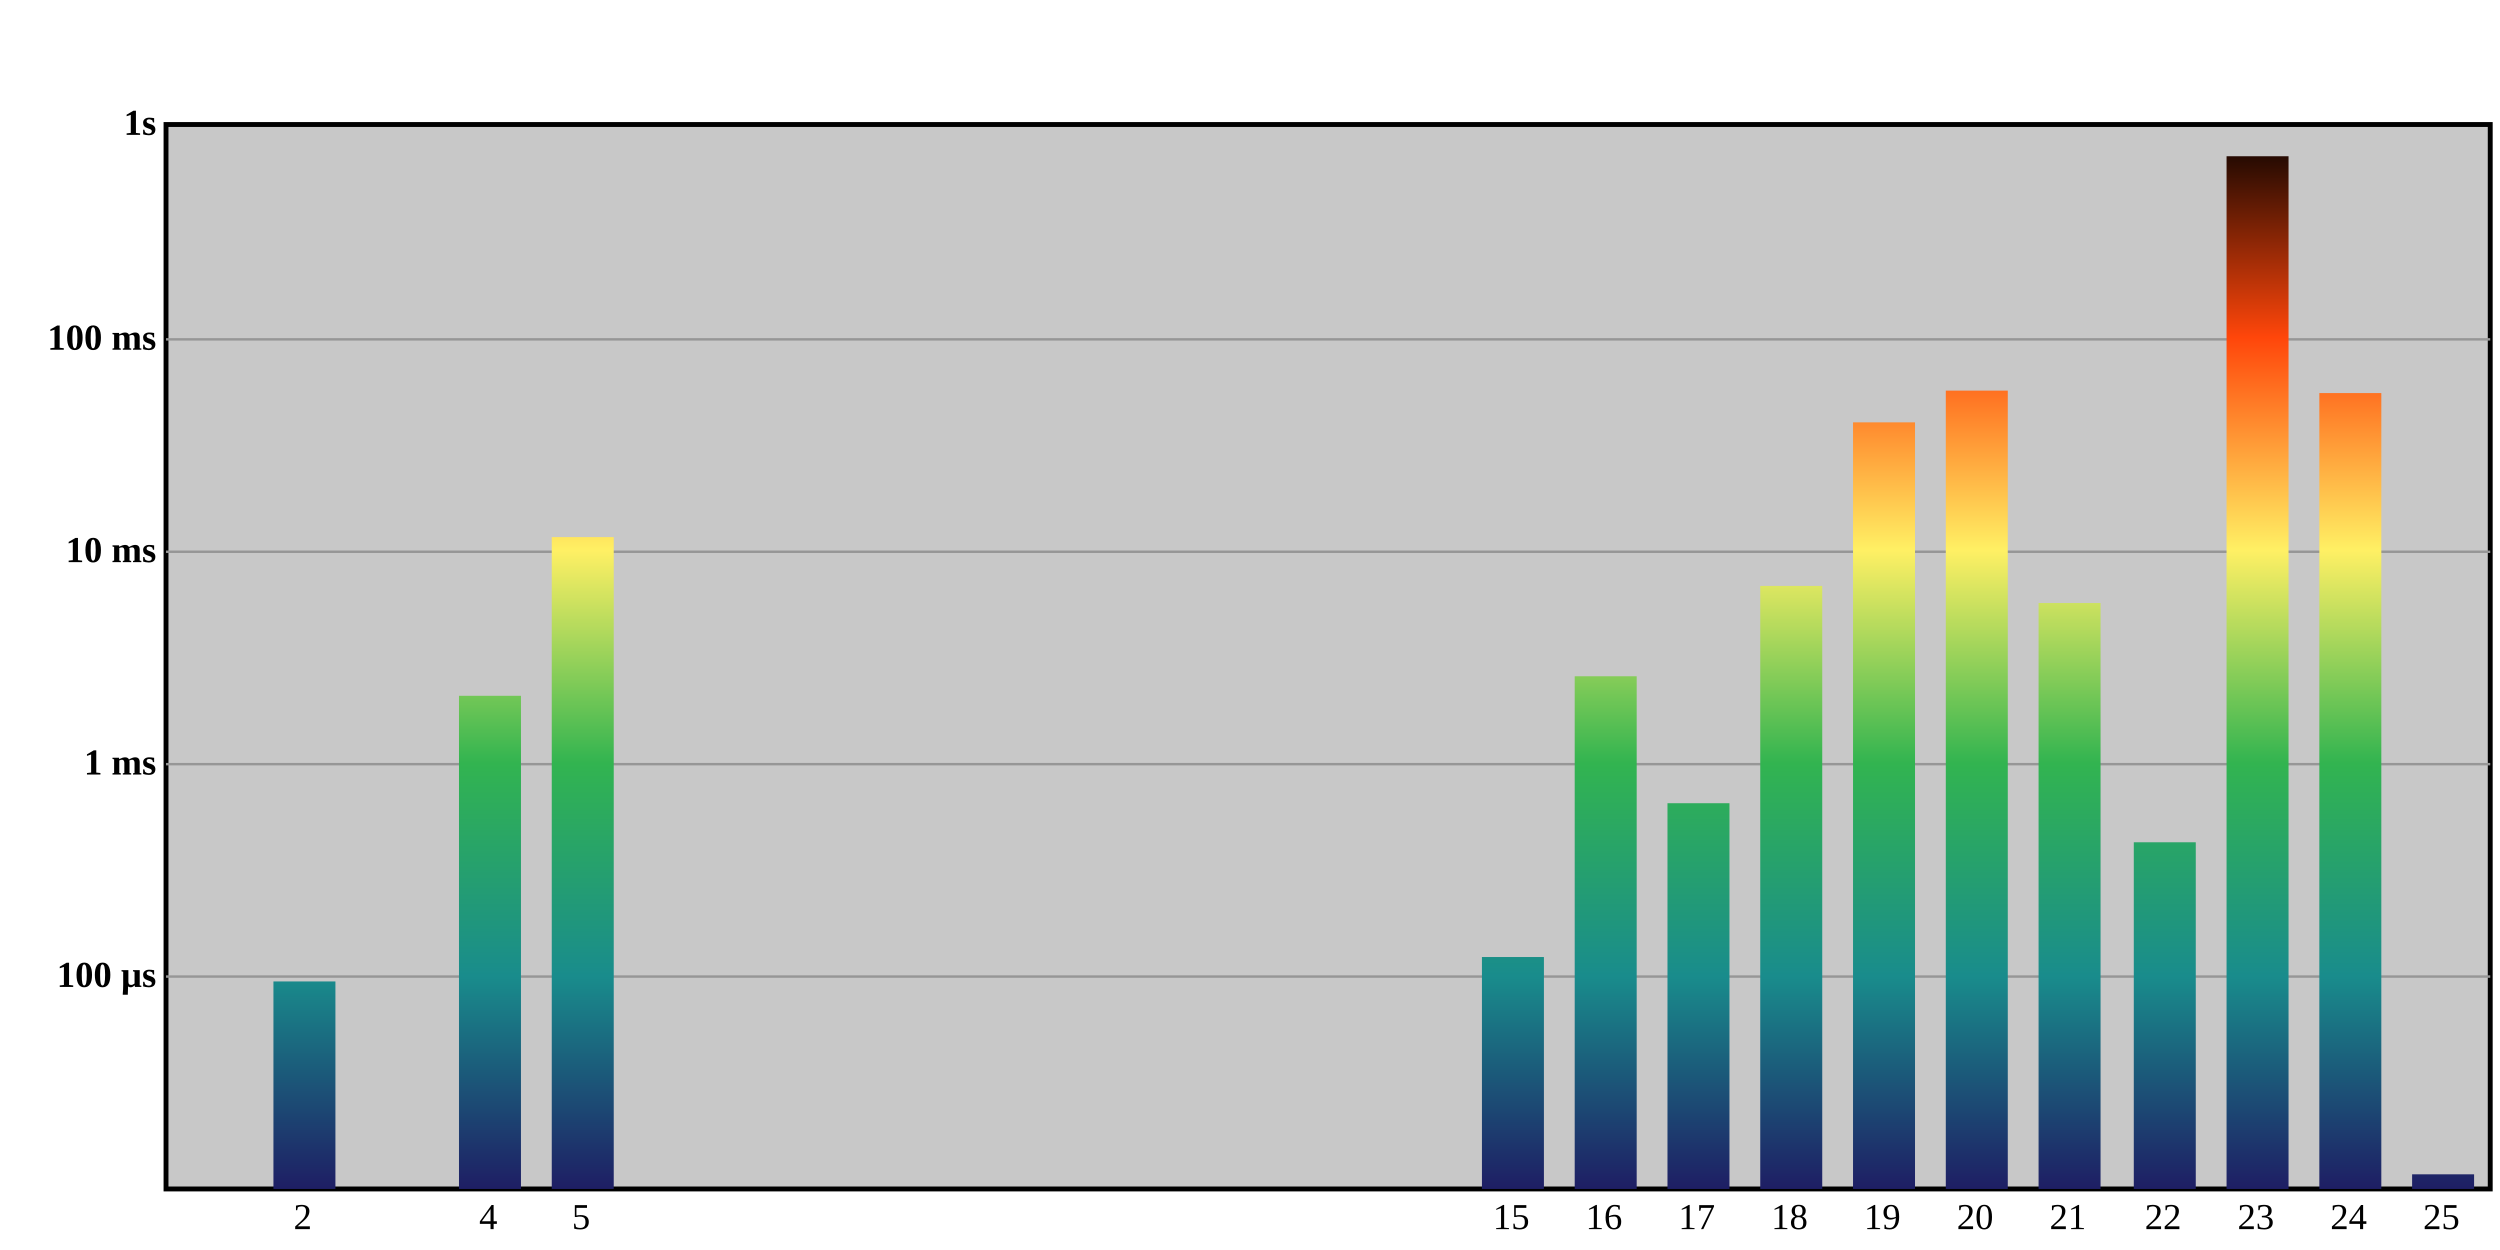
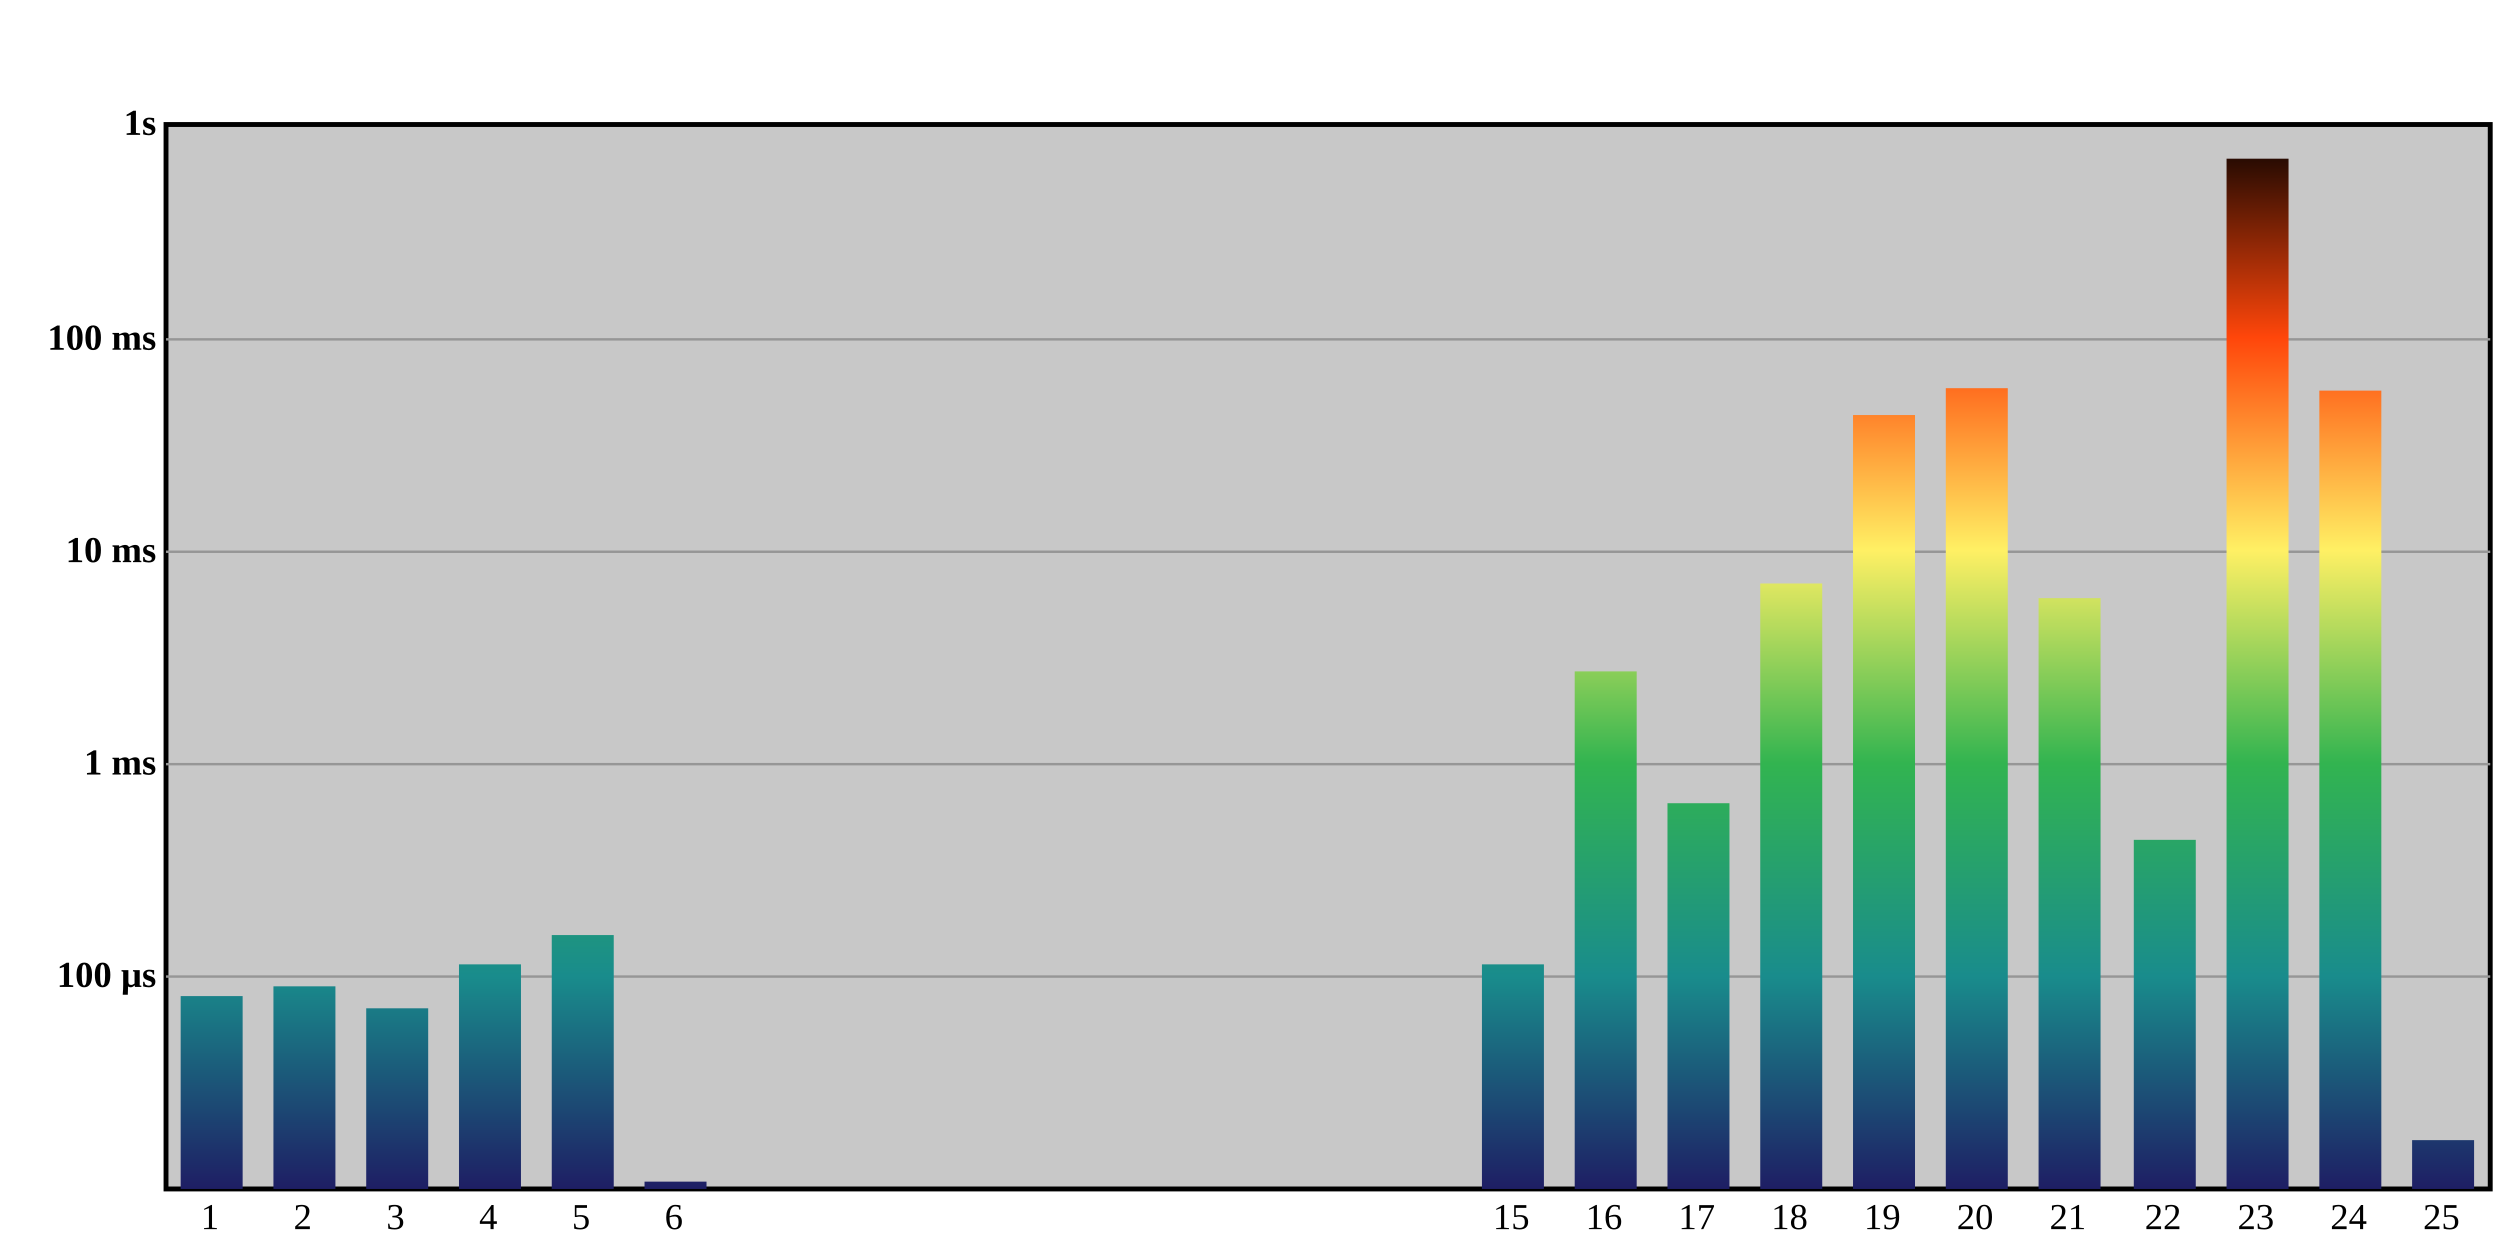
<svg xmlns="http://www.w3.org/2000/svg" height="512" viewBox="0 0 1024 512" width="1024">
  <g>
    <rect fill="rgba(255, 255, 255, 0.6)" height="512" width="1024" x="0" y="0" />
    <rect fill="rgb(200, 200, 200)" height="436" stroke="black" stroke-width="2" width="952" x="68" y="51" />
    <text dominant-baseline="middle" fill="black" font-size="15" font-weight="bold" text-anchor="end" x="64" y="400">
100 µs
</text>
    <line stroke="rgb(150,150,150)" stroke-width="1" x1="68" x2="1020" y1="400" y2="400" />
    <text dominant-baseline="middle" fill="black" font-size="15" font-weight="bold" text-anchor="end" x="64" y="313">
1 ms
</text>
    <line stroke="rgb(150,150,150)" stroke-width="1" x1="68" x2="1020" y1="313" y2="313" />
    <text dominant-baseline="middle" fill="black" font-size="15" font-weight="bold" text-anchor="end" x="64" y="226">
10 ms
</text>
    <line stroke="rgb(150,150,150)" stroke-width="1" x1="68" x2="1020" y1="226" y2="226" />
    <text dominant-baseline="middle" fill="black" font-size="15" font-weight="bold" text-anchor="end" x="64" y="139">
100 ms
</text>
    <line stroke="rgb(150,150,150)" stroke-width="1" x1="68" x2="1020" y1="139" y2="139" />
    <text dominant-baseline="middle" fill="black" font-size="15" font-weight="bold" text-anchor="end" x="64" y="51">
1s
</text>
    <linearGradient gradientUnits="userSpaceOnUse" id="gradient" x1="0%" x2="0%" y1="487" y2="51">
      <stop offset="0%" stop-color="rgb(30,30,100)" />
      <stop offset="20%" stop-color="rgb(25,140,140)" />
      <stop offset="40%" stop-color="rgb(50,180,80)" />
      <stop offset="60%" stop-color="rgb(255,240,100)" />
      <stop offset="80%" stop-color="rgb(255,70,10)" />
      <stop offset="100%" stop-color="black" />
    </linearGradient>
-     <rect fill="url(#gradient)" height="326" id="day24" style="cursor: pointer;" width="25.387" x="950" y="161">
+     <rect fill="url(#gradient)" height="248" id="day18" style="cursor: pointer;" width="25.387" x="721" y="239">
+       <animate attributeName="fill" begin="day18.mouseover" dur="0s" end="day18.mouseout" from="#ec008c" to="#ec008c" />
+     </rect>
+     <text dominant-baseline="middle" fill="black" font-size="15" text-anchor="middle" x="733" y="500">
+ 18
+ </text>
+     <rect fill="url(#gradient)" height="317" id="day19" style="cursor: pointer;" width="25.387" x="759" y="170">
+       <animate attributeName="fill" begin="day19.mouseover" dur="0s" end="day19.mouseout" from="#ec008c" to="#ec008c" />
+     </rect>
+     <text dominant-baseline="middle" fill="black" font-size="15" text-anchor="middle" x="771" y="500">
+ 19
+ </text>
+     <rect fill="url(#gradient)" height="92" id="day15" style="cursor: pointer;" width="25.387" x="607" y="395">
+       <animate attributeName="fill" begin="day15.mouseover" dur="0s" end="day15.mouseout" from="#ec008c" to="#ec008c" />
+     </rect>
+     <text dominant-baseline="middle" fill="black" font-size="15" text-anchor="middle" x="619" y="500">
+ 15
+ </text>
+     <rect fill="url(#gradient)" height="328" id="day20" style="cursor: pointer;" width="25.387" x="797" y="159">
+       <animate attributeName="fill" begin="day20.mouseover" dur="0s" end="day20.mouseout" from="#ec008c" to="#ec008c" />
+     </rect>
+     <text dominant-baseline="middle" fill="black" font-size="15" text-anchor="middle" x="809" y="500">
+ 20
+ </text>
+     <rect fill="url(#gradient)" height="327" id="day24" style="cursor: pointer;" width="25.387" x="950" y="160">
      <animate attributeName="fill" begin="day24.mouseover" dur="0s" end="day24.mouseout" from="#ec008c" to="#ec008c" />
    </rect>
    <text dominant-baseline="middle" fill="black" font-size="15" text-anchor="middle" x="962" y="500">
24
</text>
-     <rect fill="url(#gradient)" height="210" id="day16" style="cursor: pointer;" width="25.387" x="645" y="277">
-       <animate attributeName="fill" begin="day16.mouseover" dur="0s" end="day16.mouseout" from="#ec008c" to="#ec008c" />
+     <rect fill="url(#gradient)" height="104" id="day05" style="cursor: pointer;" width="25.387" x="226" y="383">
+       <animate attributeName="fill" begin="day05.mouseover" dur="0s" end="day05.mouseout" from="#ec008c" to="#ec008c" />
    </rect>
-     <text dominant-baseline="middle" fill="black" font-size="15" text-anchor="middle" x="657" y="500">
- 16
+     <text dominant-baseline="middle" fill="black" font-size="15" text-anchor="middle" x="238" y="500">
+ 5
</text>
-     <rect fill="url(#gradient)" height="314" id="day19" style="cursor: pointer;" width="25.387" x="759" y="173">
-       <animate attributeName="fill" begin="day19.mouseover" dur="0s" end="day19.mouseout" from="#ec008c" to="#ec008c" />
+     <rect fill="url(#gradient)" height="20" id="day25" style="cursor: pointer;" width="25.387" x="988" y="467">
+       <animate attributeName="fill" begin="day25.mouseover" dur="0s" end="day25.mouseout" from="#ec008c" to="#ec008c" />
    </rect>
-     <text dominant-baseline="middle" fill="black" font-size="15" text-anchor="middle" x="771" y="500">
- 19
+     <text dominant-baseline="middle" fill="black" font-size="15" text-anchor="middle" x="1000" y="500">
+ 25
</text>
-     <rect fill="url(#gradient)" height="85" id="day02" style="cursor: pointer;" width="25.387" x="112" y="402">
-       <animate attributeName="fill" begin="day02.mouseover" dur="0s" end="day02.mouseout" from="#ec008c" to="#ec008c" />
+     <rect fill="url(#gradient)" height="74" id="day03" style="cursor: pointer;" width="25.387" x="150" y="413">
+       <animate attributeName="fill" begin="day03.mouseover" dur="0s" end="day03.mouseout" from="#ec008c" to="#ec008c" />
    </rect>
-     <text dominant-baseline="middle" fill="black" font-size="15" text-anchor="middle" x="124" y="500">
- 2
+     <text dominant-baseline="middle" fill="black" font-size="15" text-anchor="middle" x="162" y="500">
+ 3
</text>
-     <rect fill="url(#gradient)" height="247" id="day18" style="cursor: pointer;" width="25.387" x="721" y="240">
-       <animate attributeName="fill" begin="day18.mouseover" dur="0s" end="day18.mouseout" from="#ec008c" to="#ec008c" />
-     </rect>
-     <text dominant-baseline="middle" fill="black" font-size="15" text-anchor="middle" x="733" y="500">
- 18
- </text>
-     <rect fill="url(#gradient)" height="202" id="day04" style="cursor: pointer;" width="25.387" x="188" y="285">
-       <animate attributeName="fill" begin="day04.mouseover" dur="0s" end="day04.mouseout" from="#ec008c" to="#ec008c" />
-     </rect>
-     <text dominant-baseline="middle" fill="black" font-size="15" text-anchor="middle" x="200" y="500">
- 4
- </text>
-     <rect fill="url(#gradient)" height="95" id="day15" style="cursor: pointer;" width="25.387" x="607" y="392">
-       <animate attributeName="fill" begin="day15.mouseover" dur="0s" end="day15.mouseout" from="#ec008c" to="#ec008c" />
-     </rect>
-     <text dominant-baseline="middle" fill="black" font-size="15" text-anchor="middle" x="619" y="500">
- 15
- </text>
-     <rect fill="url(#gradient)" height="423" id="day23" style="cursor: pointer;" width="25.387" x="912" y="64">
+     <rect fill="url(#gradient)" height="422" id="day23" style="cursor: pointer;" width="25.387" x="912" y="65">
      <animate attributeName="fill" begin="day23.mouseover" dur="0s" end="day23.mouseout" from="#ec008c" to="#ec008c" />
    </rect>
    <text dominant-baseline="middle" fill="black" font-size="15" text-anchor="middle" x="924" y="500">
23
+ </text>
+     <rect fill="url(#gradient)" height="79" id="day01" style="cursor: pointer;" width="25.387" x="74" y="408">
+       <animate attributeName="fill" begin="day01.mouseover" dur="0s" end="day01.mouseout" from="#ec008c" to="#ec008c" />
+     </rect>
+     <text dominant-baseline="middle" fill="black" font-size="15" text-anchor="middle" x="86" y="500">
+ 1
+ </text>
+     <rect fill="url(#gradient)" height="143" id="day22" style="cursor: pointer;" width="25.387" x="874" y="344">
+       <animate attributeName="fill" begin="day22.mouseover" dur="0s" end="day22.mouseout" from="#ec008c" to="#ec008c" />
+     </rect>
+     <text dominant-baseline="middle" fill="black" font-size="15" text-anchor="middle" x="886" y="500">
+ 22
</text>
    <rect fill="url(#gradient)" height="158" id="day17" style="cursor: pointer;" width="25.387" x="683" y="329">
      <animate attributeName="fill" begin="day17.mouseover" dur="0s" end="day17.mouseout" from="#ec008c" to="#ec008c" />
    </rect>
    <text dominant-baseline="middle" fill="black" font-size="15" text-anchor="middle" x="695" y="500">
17
</text>
-     <rect fill="url(#gradient)" height="6" id="day25" style="cursor: pointer;" width="25.387" x="988" y="481">
-       <animate attributeName="fill" begin="day25.mouseover" dur="0s" end="day25.mouseout" from="#ec008c" to="#ec008c" />
+     <rect fill="url(#gradient)" height="83" id="day02" style="cursor: pointer;" width="25.387" x="112" y="404">
+       <animate attributeName="fill" begin="day02.mouseover" dur="0s" end="day02.mouseout" from="#ec008c" to="#ec008c" />
    </rect>
-     <text dominant-baseline="middle" fill="black" font-size="15" text-anchor="middle" x="1000" y="500">
- 25
+     <text dominant-baseline="middle" fill="black" font-size="15" text-anchor="middle" x="124" y="500">
+ 2
</text>
-     <rect fill="url(#gradient)" height="267" id="day05" style="cursor: pointer;" width="25.387" x="226" y="220">
-       <animate attributeName="fill" begin="day05.mouseover" dur="0s" end="day05.mouseout" from="#ec008c" to="#ec008c" />
+     <rect fill="url(#gradient)" height="3" id="day06" style="cursor: pointer;" width="25.387" x="264" y="484">
+       <animate attributeName="fill" begin="day06.mouseover" dur="0s" end="day06.mouseout" from="#ec008c" to="#ec008c" />
    </rect>
-     <text dominant-baseline="middle" fill="black" font-size="15" text-anchor="middle" x="238" y="500">
- 5
+     <text dominant-baseline="middle" fill="black" font-size="15" text-anchor="middle" x="276" y="500">
+ 6
</text>
-     <rect fill="url(#gradient)" height="240" id="day21" style="cursor: pointer;" width="25.387" x="835" y="247">
+     <rect fill="url(#gradient)" height="242" id="day21" style="cursor: pointer;" width="25.387" x="835" y="245">
      <animate attributeName="fill" begin="day21.mouseover" dur="0s" end="day21.mouseout" from="#ec008c" to="#ec008c" />
    </rect>
    <text dominant-baseline="middle" fill="black" font-size="15" text-anchor="middle" x="847" y="500">
21
</text>
-     <rect fill="url(#gradient)" height="327" id="day20" style="cursor: pointer;" width="25.387" x="797" y="160">
-       <animate attributeName="fill" begin="day20.mouseover" dur="0s" end="day20.mouseout" from="#ec008c" to="#ec008c" />
+     <rect fill="url(#gradient)" height="92" id="day04" style="cursor: pointer;" width="25.387" x="188" y="395">
+       <animate attributeName="fill" begin="day04.mouseover" dur="0s" end="day04.mouseout" from="#ec008c" to="#ec008c" />
    </rect>
-     <text dominant-baseline="middle" fill="black" font-size="15" text-anchor="middle" x="809" y="500">
- 20
+     <text dominant-baseline="middle" fill="black" font-size="15" text-anchor="middle" x="200" y="500">
+ 4
</text>
-     <rect fill="url(#gradient)" height="142" id="day22" style="cursor: pointer;" width="25.387" x="874" y="345">
-       <animate attributeName="fill" begin="day22.mouseover" dur="0s" end="day22.mouseout" from="#ec008c" to="#ec008c" />
+     <rect fill="url(#gradient)" height="212" id="day16" style="cursor: pointer;" width="25.387" x="645" y="275">
+       <animate attributeName="fill" begin="day16.mouseover" dur="0s" end="day16.mouseout" from="#ec008c" to="#ec008c" />
    </rect>
-     <text dominant-baseline="middle" fill="black" font-size="15" text-anchor="middle" x="886" y="500">
- 22
+     <text dominant-baseline="middle" fill="black" font-size="15" text-anchor="middle" x="657" y="500">
+ 16
</text>
  </g>
</svg>
